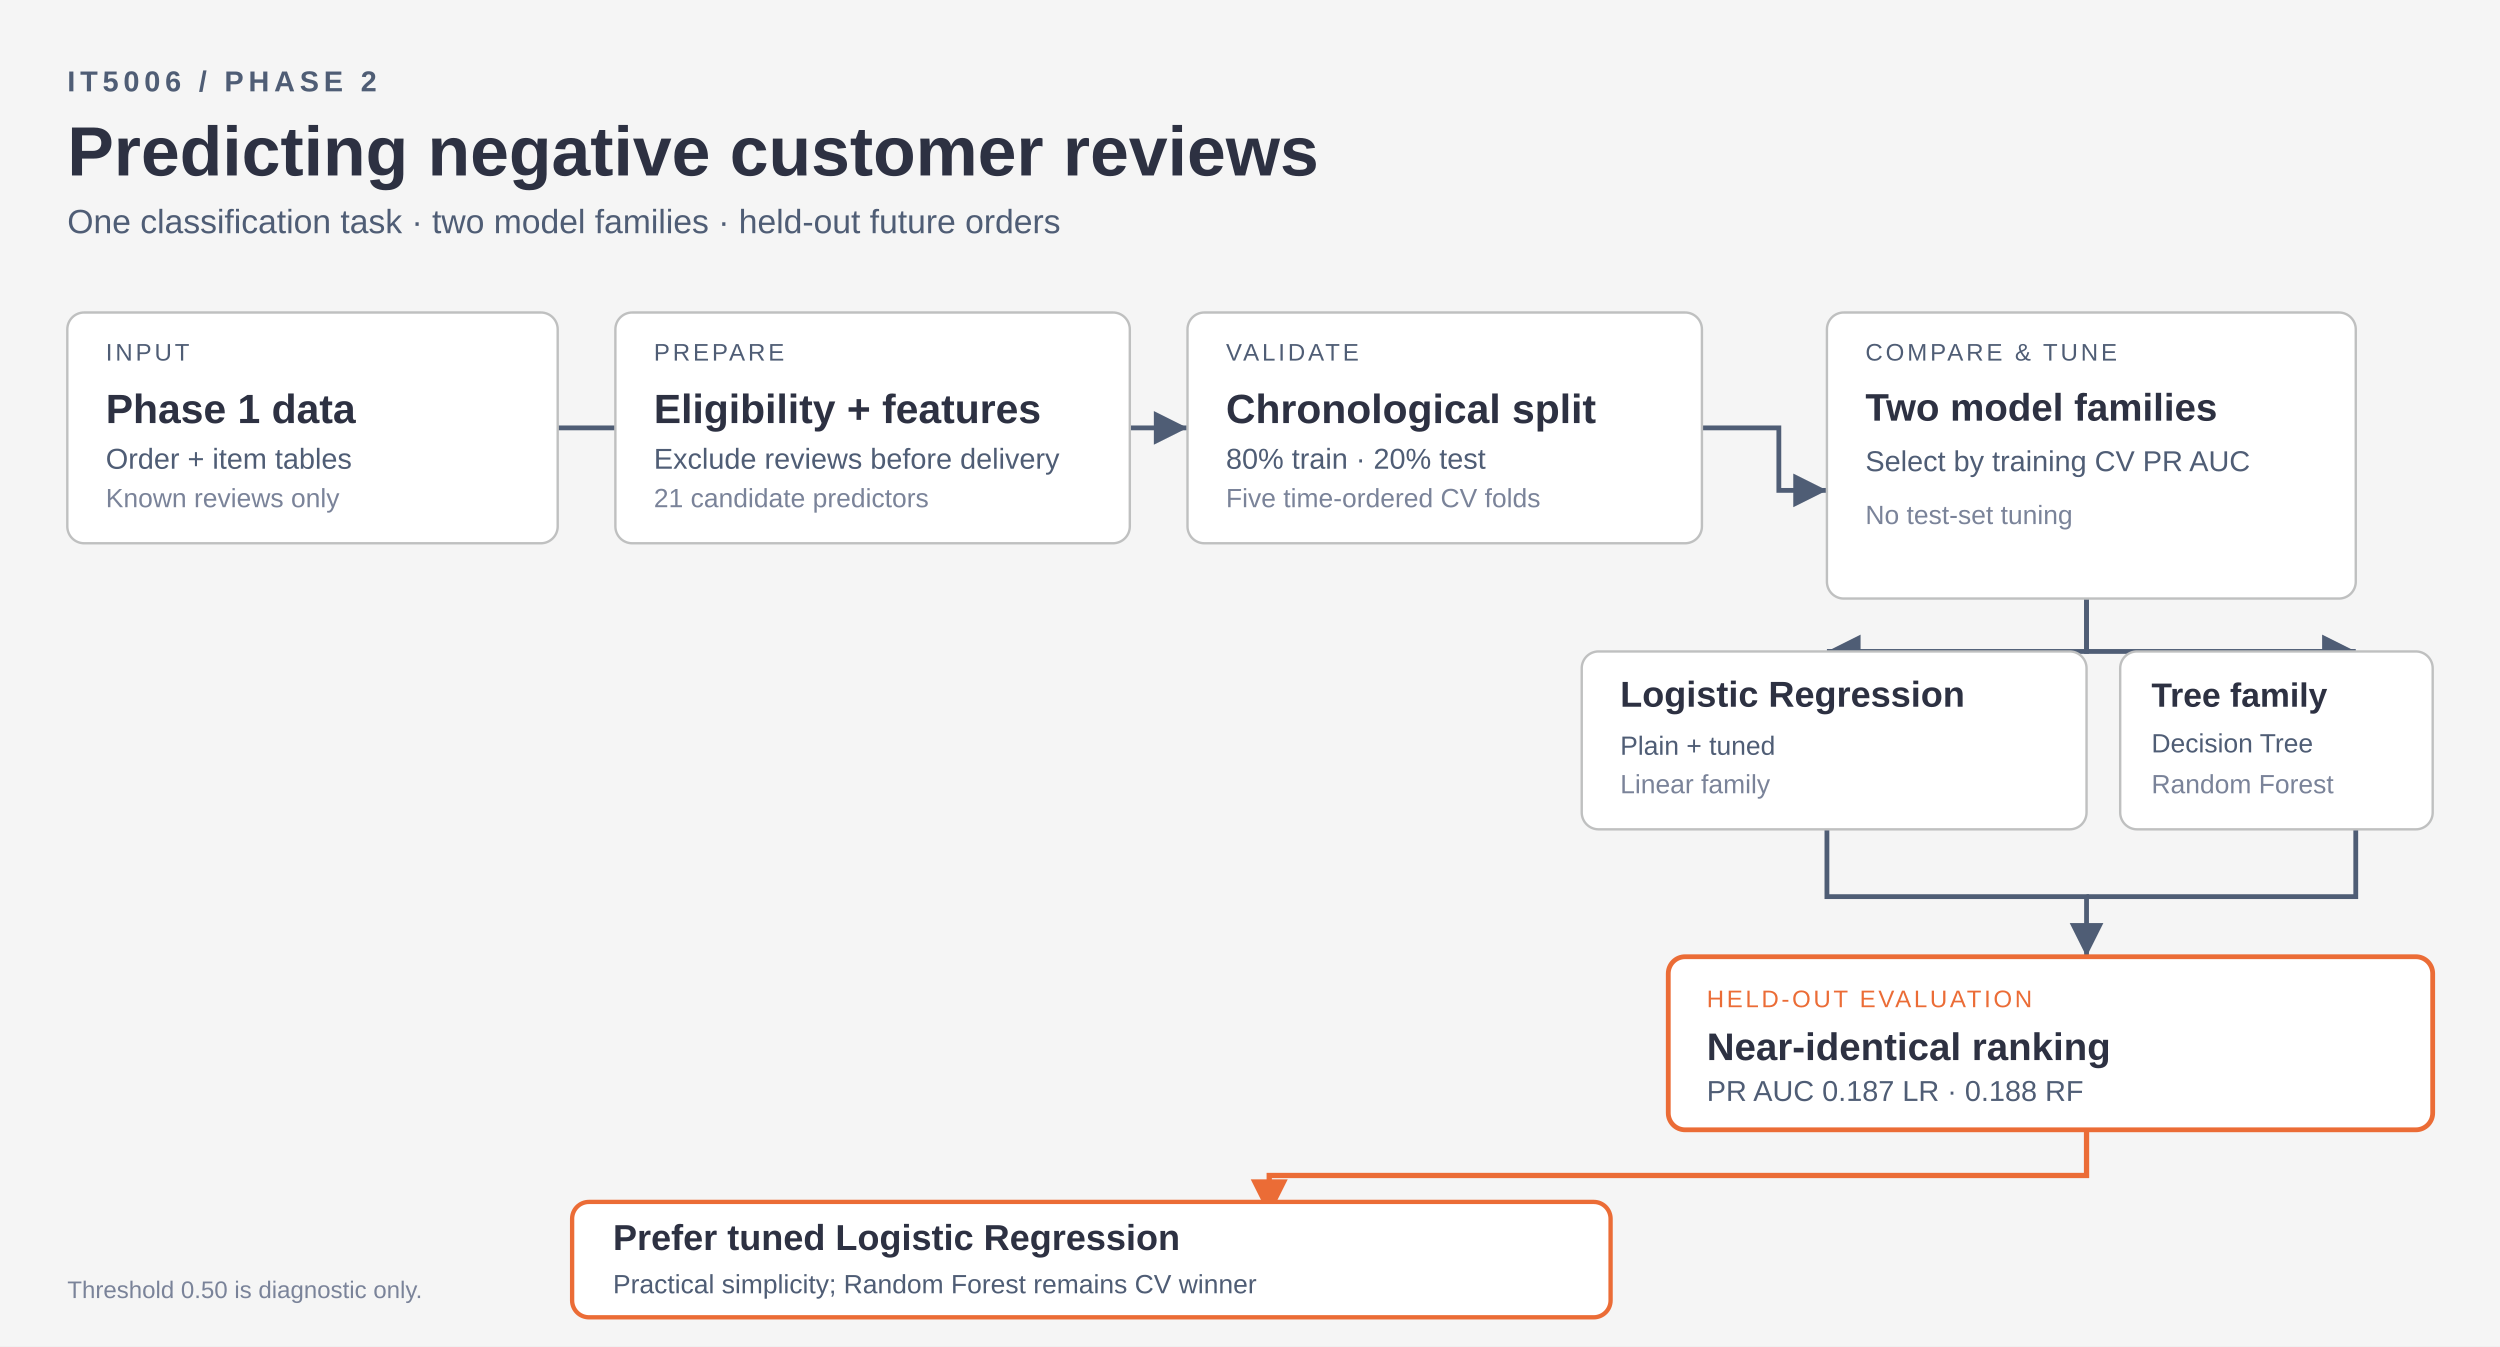
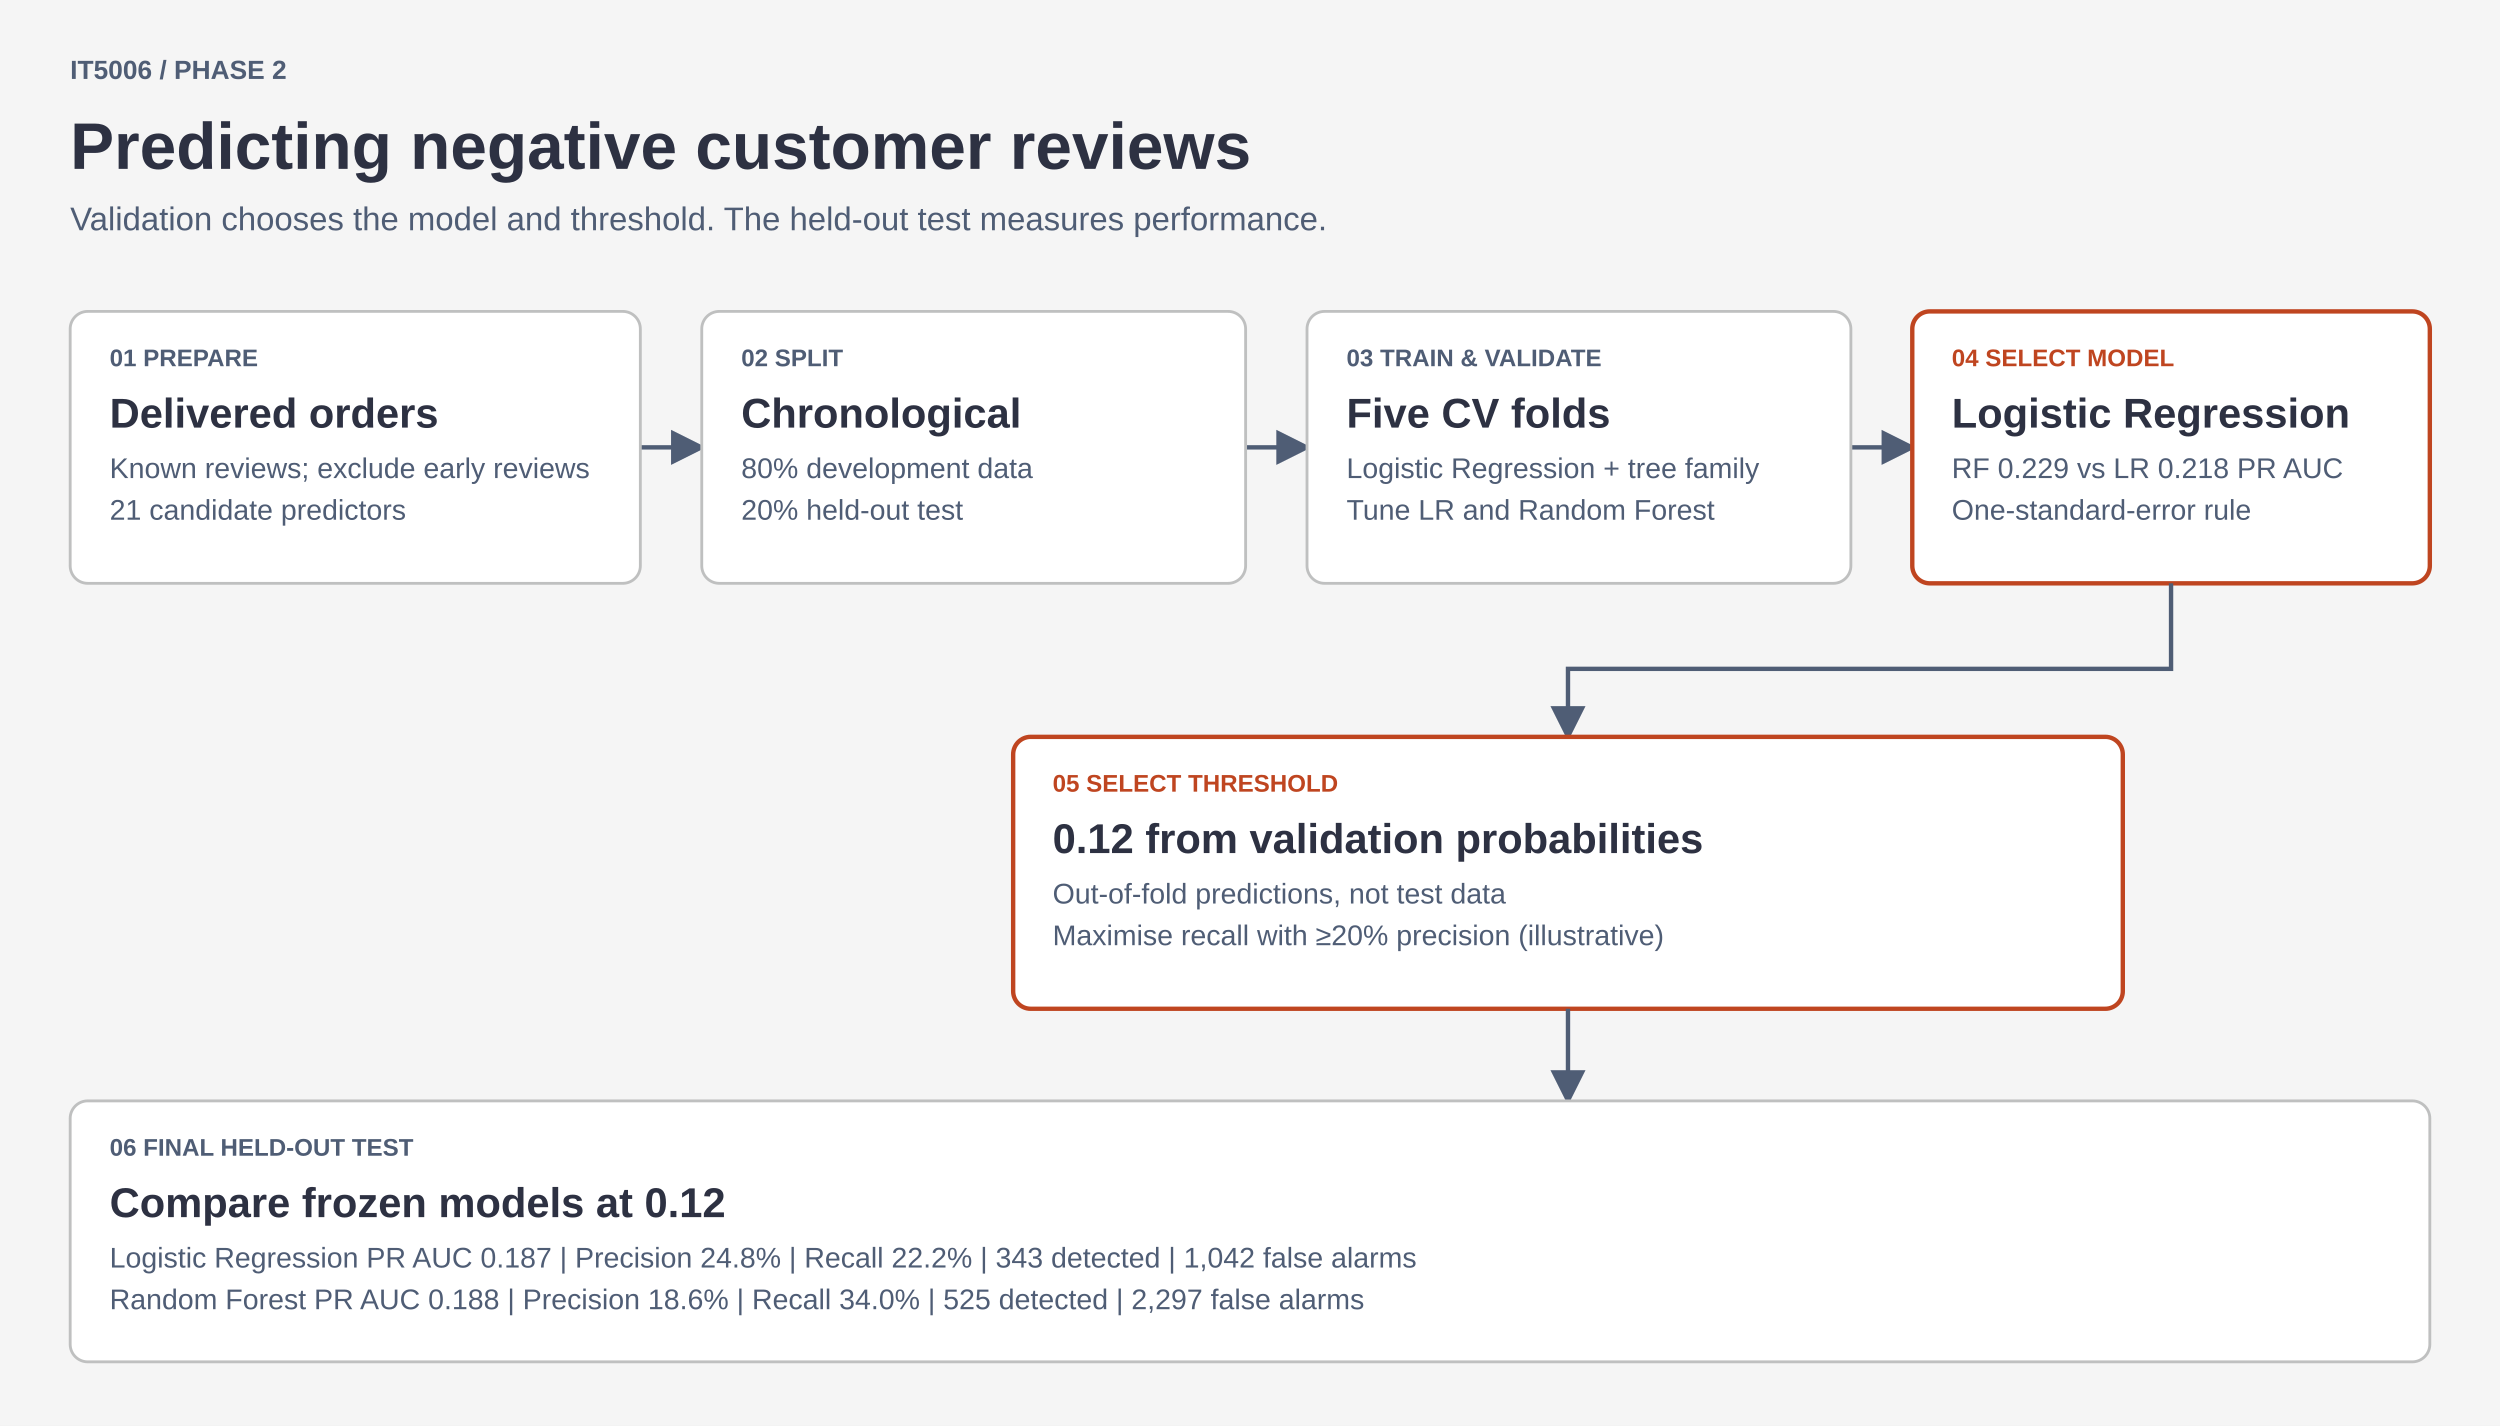
- <svg xmlns="http://www.w3.org/2000/svg" viewBox="0 0 1040 560" role="img" aria-labelledby="phase2-title phase2-desc">
+ <svg xmlns="http://www.w3.org/2000/svg" viewBox="0 0 1140 650" role="img" aria-labelledby="title desc">
  <defs>
-     <marker id="phase2-arrow" markerWidth="8" markerHeight="7" refX="7" refY="3.5" orient="auto">
-       <path d="M0 0 L7 3.5 L0 7Z" fill="#4f5d75" />
+     <marker id="arr" markerWidth="8" markerHeight="8" refX="7" refY="4" orient="auto">
+       <path d="M0 0 L8 4 L0 8Z" fill="#4f5d75" />
    </marker>
-     <marker id="phase2-accent-arrow" markerWidth="8" markerHeight="7" refX="7" refY="3.5" orient="auto">
-       <path d="M0 0 L7 3.5 L0 7Z" fill="#eb6c36" />
+     <marker id="highlight" markerWidth="8" markerHeight="8" refX="7" refY="4" orient="auto">
+       <path d="M0 0 L8 4 L0 8Z" fill="#bf4520" />
    </marker>
  </defs>
-   <rect width="1040" height="560" fill="#f5f5f5" />
+   <rect width="1140" height="650" fill="#f5f5f5" />
  <g font-family="Arial, Helvetica, sans-serif">
-     <text x="28" y="38" font-size="12" font-weight="700" letter-spacing="2" fill="#4f5d75">IT5006  /  PHASE 2</text>
-     <text x="28" y="73" font-size="29" font-weight="700" fill="#2d3142">Predicting negative customer reviews</text>
-     <text x="28" y="97" font-size="14" fill="#4f5d75">One classification task · two model families · held-out future orders</text>
-     <path d="M232 178 H256 M470 178 H494" stroke="#4f5d75" stroke-width="2" fill="none" marker-end="url(#phase2-arrow)" />
-     <path d="M708 178 H740 V204 H760" stroke="#4f5d75" stroke-width="2" fill="none" marker-end="url(#phase2-arrow)" />
-     <path d="M868 249 V271 H760" stroke="#4f5d75" stroke-width="2" fill="none" marker-end="url(#phase2-arrow)" />
-     <path d="M868 249 V271 H980" stroke="#4f5d75" stroke-width="2" fill="none" marker-end="url(#phase2-arrow)" />
-     <path d="M760 345 V373 H868 V398" stroke="#4f5d75" stroke-width="2" fill="none" marker-end="url(#phase2-arrow)" />
-     <path d="M980 345 V373 H868" stroke="#4f5d75" stroke-width="2" fill="none" />
-     <path d="M868 470 V489 H528 V506" stroke="#eb6c36" stroke-width="2.2" fill="none" marker-end="url(#phase2-accent-arrow)" />
-     <rect x="28" y="130" width="204" height="96" rx="7" fill="#fff" stroke="#bfc0c0" />
-     <text x="44" y="150" font-size="10" letter-spacing="1.2" fill="#4f5d75">INPUT</text>
-     <text x="44" y="176" font-size="17" font-weight="700" fill="#2d3142">Phase 1 data</text>
-     <text x="44" y="195" font-size="12" fill="#4f5d75">Order + item tables</text>
-     <text x="44" y="211" font-size="11" fill="#7a8399">Known reviews only</text>
-     <rect x="256" y="130" width="214" height="96" rx="7" fill="#fff" stroke="#bfc0c0" />
-     <text x="272" y="150" font-size="10" letter-spacing="1.2" fill="#4f5d75">PREPARE</text>
-     <text x="272" y="176" font-size="17" font-weight="700" fill="#2d3142">Eligibility + features</text>
-     <text x="272" y="195" font-size="12" fill="#4f5d75">Exclude reviews before delivery</text>
-     <text x="272" y="211" font-size="11" fill="#7a8399">21 candidate predictors</text>
-     <rect x="494" y="130" width="214" height="96" rx="7" fill="#fff" stroke="#bfc0c0" />
-     <text x="510" y="150" font-size="10" letter-spacing="1.2" fill="#4f5d75">VALIDATE</text>
-     <text x="510" y="176" font-size="17" font-weight="700" fill="#2d3142">Chronological split</text>
-     <text x="510" y="195" font-size="12" fill="#4f5d75">80% train · 20% test</text>
-     <text x="510" y="211" font-size="11" fill="#7a8399">Five time-ordered CV folds</text>
-     <rect x="760" y="130" width="220" height="119" rx="7" fill="#fff" stroke="#bfc0c0" />
-     <text x="776" y="150" font-size="10" letter-spacing="1.2" fill="#4f5d75">COMPARE &amp; TUNE</text>
-     <text x="776" y="175" font-size="16" font-weight="700" fill="#2d3142">Two model families</text>
-     <text x="776" y="196" font-size="12" fill="#4f5d75">Select by training CV PR AUC</text>
-     <text x="776" y="218" font-size="11" fill="#7a8399">No test-set tuning</text>
-     <rect x="658" y="271" width="210" height="74" rx="7" fill="#fff" stroke="#bfc0c0" />
-     <text x="674" y="294" font-size="15" font-weight="700" fill="#2d3142">Logistic Regression</text>
-     <text x="674" y="314" font-size="11" fill="#4f5d75">Plain + tuned</text>
-     <text x="674" y="330" font-size="11" fill="#7a8399">Linear family</text>
-     <rect x="882" y="271" width="130" height="74" rx="7" fill="#fff" stroke="#bfc0c0" />
-     <text x="895" y="294" font-size="14" font-weight="700" fill="#2d3142">Tree family</text>
-     <text x="895" y="313" font-size="11" fill="#4f5d75">Decision Tree</text>
-     <text x="895" y="330" font-size="11" fill="#7a8399">Random Forest</text>
-     <rect x="694" y="398" width="318" height="72" rx="7" fill="#fff" stroke="#eb6c36" stroke-width="2" />
-     <text x="710" y="419" font-size="10" letter-spacing="1.1" fill="#eb6c36">HELD-OUT EVALUATION</text>
-     <text x="710" y="441" font-size="16" font-weight="700" fill="#2d3142">Near-identical ranking</text>
-     <text x="710" y="458" font-size="12" fill="#4f5d75">PR AUC 0.187 LR · 0.188 RF</text>
-     <rect x="238" y="500" width="432" height="48" rx="7" fill="#fff" stroke="#eb6c36" stroke-width="1.8" />
-     <text x="255" y="520" font-size="15" font-weight="700" fill="#2d3142">Prefer tuned Logistic Regression</text>
-     <text x="255" y="538" font-size="11" fill="#4f5d75">Practical simplicity; Random Forest remains CV winner</text>
-     <text x="28" y="540" font-size="10" fill="#7a8399">Threshold 0.50 is diagnostic only.</text>
+     <text x="32" y="36" font-size="12" font-weight="700" fill="#4f5d75">IT5006  /  PHASE 2</text>
+     <text x="32" y="77" font-size="30" font-weight="700" fill="#2d3142">Predicting negative customer reviews</text>
+     <text x="32" y="105" font-size="15" font-weight="400" fill="#4f5d75">Validation chooses the model and threshold. The held-out test measures performance.</text>
+     <path d="M292 204 H320" fill="none" stroke="#4f5d75" stroke-width="2" marker-end="url(#arr)" />
+     <path d="M568 204 H596" fill="none" stroke="#4f5d75" stroke-width="2" marker-end="url(#arr)" />
+     <path d="M844 204 H872" fill="none" stroke="#4f5d75" stroke-width="2" marker-end="url(#arr)" />
+     <rect x="32" y="142" width="260" height="124" rx="8" fill="#fff" stroke="#bfc0c0" stroke-width="1.3" />
+     <text x="50" y="167" font-size="11" font-weight="700" fill="#4f5d75">01  PREPARE</text>
+     <text x="50" y="195" font-size="19" font-weight="700" fill="#2d3142">Delivered orders</text>
+     <text x="50" y="218" font-size="13" font-weight="400" fill="#4f5d75">Known reviews; exclude early reviews</text>
+     <text x="50" y="237" font-size="13" font-weight="400" fill="#4f5d75">21 candidate predictors</text>
+     <rect x="320" y="142" width="248" height="124" rx="8" fill="#fff" stroke="#bfc0c0" stroke-width="1.3" />
+     <text x="338" y="167" font-size="11" font-weight="700" fill="#4f5d75">02  SPLIT</text>
+     <text x="338" y="195" font-size="19" font-weight="700" fill="#2d3142">Chronological</text>
+     <text x="338" y="218" font-size="13" font-weight="400" fill="#4f5d75">80% development data</text>
+     <text x="338" y="237" font-size="13" font-weight="400" fill="#4f5d75">20% held-out test</text>
+     <rect x="596" y="142" width="248" height="124" rx="8" fill="#fff" stroke="#bfc0c0" stroke-width="1.3" />
+     <text x="614" y="167" font-size="11" font-weight="700" fill="#4f5d75">03  TRAIN &amp; VALIDATE</text>
+     <text x="614" y="195" font-size="19" font-weight="700" fill="#2d3142">Five CV folds</text>
+     <text x="614" y="218" font-size="13" font-weight="400" fill="#4f5d75">Logistic Regression + tree family</text>
+     <text x="614" y="237" font-size="13" font-weight="400" fill="#4f5d75">Tune LR and Random Forest</text>
+     <rect x="872" y="142" width="236" height="124" rx="8" fill="#fff" stroke="#bf4520" stroke-width="2" />
+     <text x="890" y="167" font-size="11" font-weight="700" fill="#bf4520">04  SELECT MODEL</text>
+     <text x="890" y="195" font-size="19" font-weight="700" fill="#2d3142">Logistic Regression</text>
+     <text x="890" y="218" font-size="13" font-weight="400" fill="#4f5d75">RF 0.229 vs LR 0.218 PR AUC</text>
+     <text x="890" y="237" font-size="13" font-weight="400" fill="#4f5d75">One-standard-error rule</text>
+     <path d="M990 266 V305 H715 V336" fill="none" stroke="#4f5d75" stroke-width="2" marker-end="url(#arr)" />
+     <rect x="462" y="336" width="506" height="124" rx="8" fill="#fff" stroke="#bf4520" stroke-width="2" />
+     <text x="480" y="361" font-size="11" font-weight="700" fill="#bf4520">05  SELECT THRESHOLD</text>
+     <text x="480" y="389" font-size="19" font-weight="700" fill="#2d3142">0.12 from validation probabilities</text>
+     <text x="480" y="412" font-size="13" font-weight="400" fill="#4f5d75">Out-of-fold predictions, not test data</text>
+     <text x="480" y="431" font-size="13" font-weight="400" fill="#4f5d75">Maximise recall with ≥20% precision (illustrative)</text>
+     <path d="M715 460 V502" fill="none" stroke="#4f5d75" stroke-width="2" marker-end="url(#arr)" />
+     <rect x="32" y="502" width="1076" height="119" rx="8" fill="#fff" stroke="#bfc0c0" stroke-width="1.3" />
+     <text x="50" y="527" font-size="11" font-weight="700" fill="#4f5d75">06  FINAL HELD-OUT TEST</text>
+     <text x="50" y="555" font-size="19" font-weight="700" fill="#2d3142">Compare frozen models at 0.12</text>
+     <text x="50" y="578" font-size="13" font-weight="400" fill="#4f5d75">Logistic Regression   PR AUC 0.187  |  Precision 24.8%  |  Recall 22.2%  |  343 detected  |  1,042 false alarms</text>
+     <text x="50" y="597" font-size="13" font-weight="400" fill="#4f5d75">Random Forest             PR AUC 0.188  |  Precision 18.6%  |  Recall 34.0%  |  525 detected  |  2,297 false alarms</text>
  </g>
</svg>
